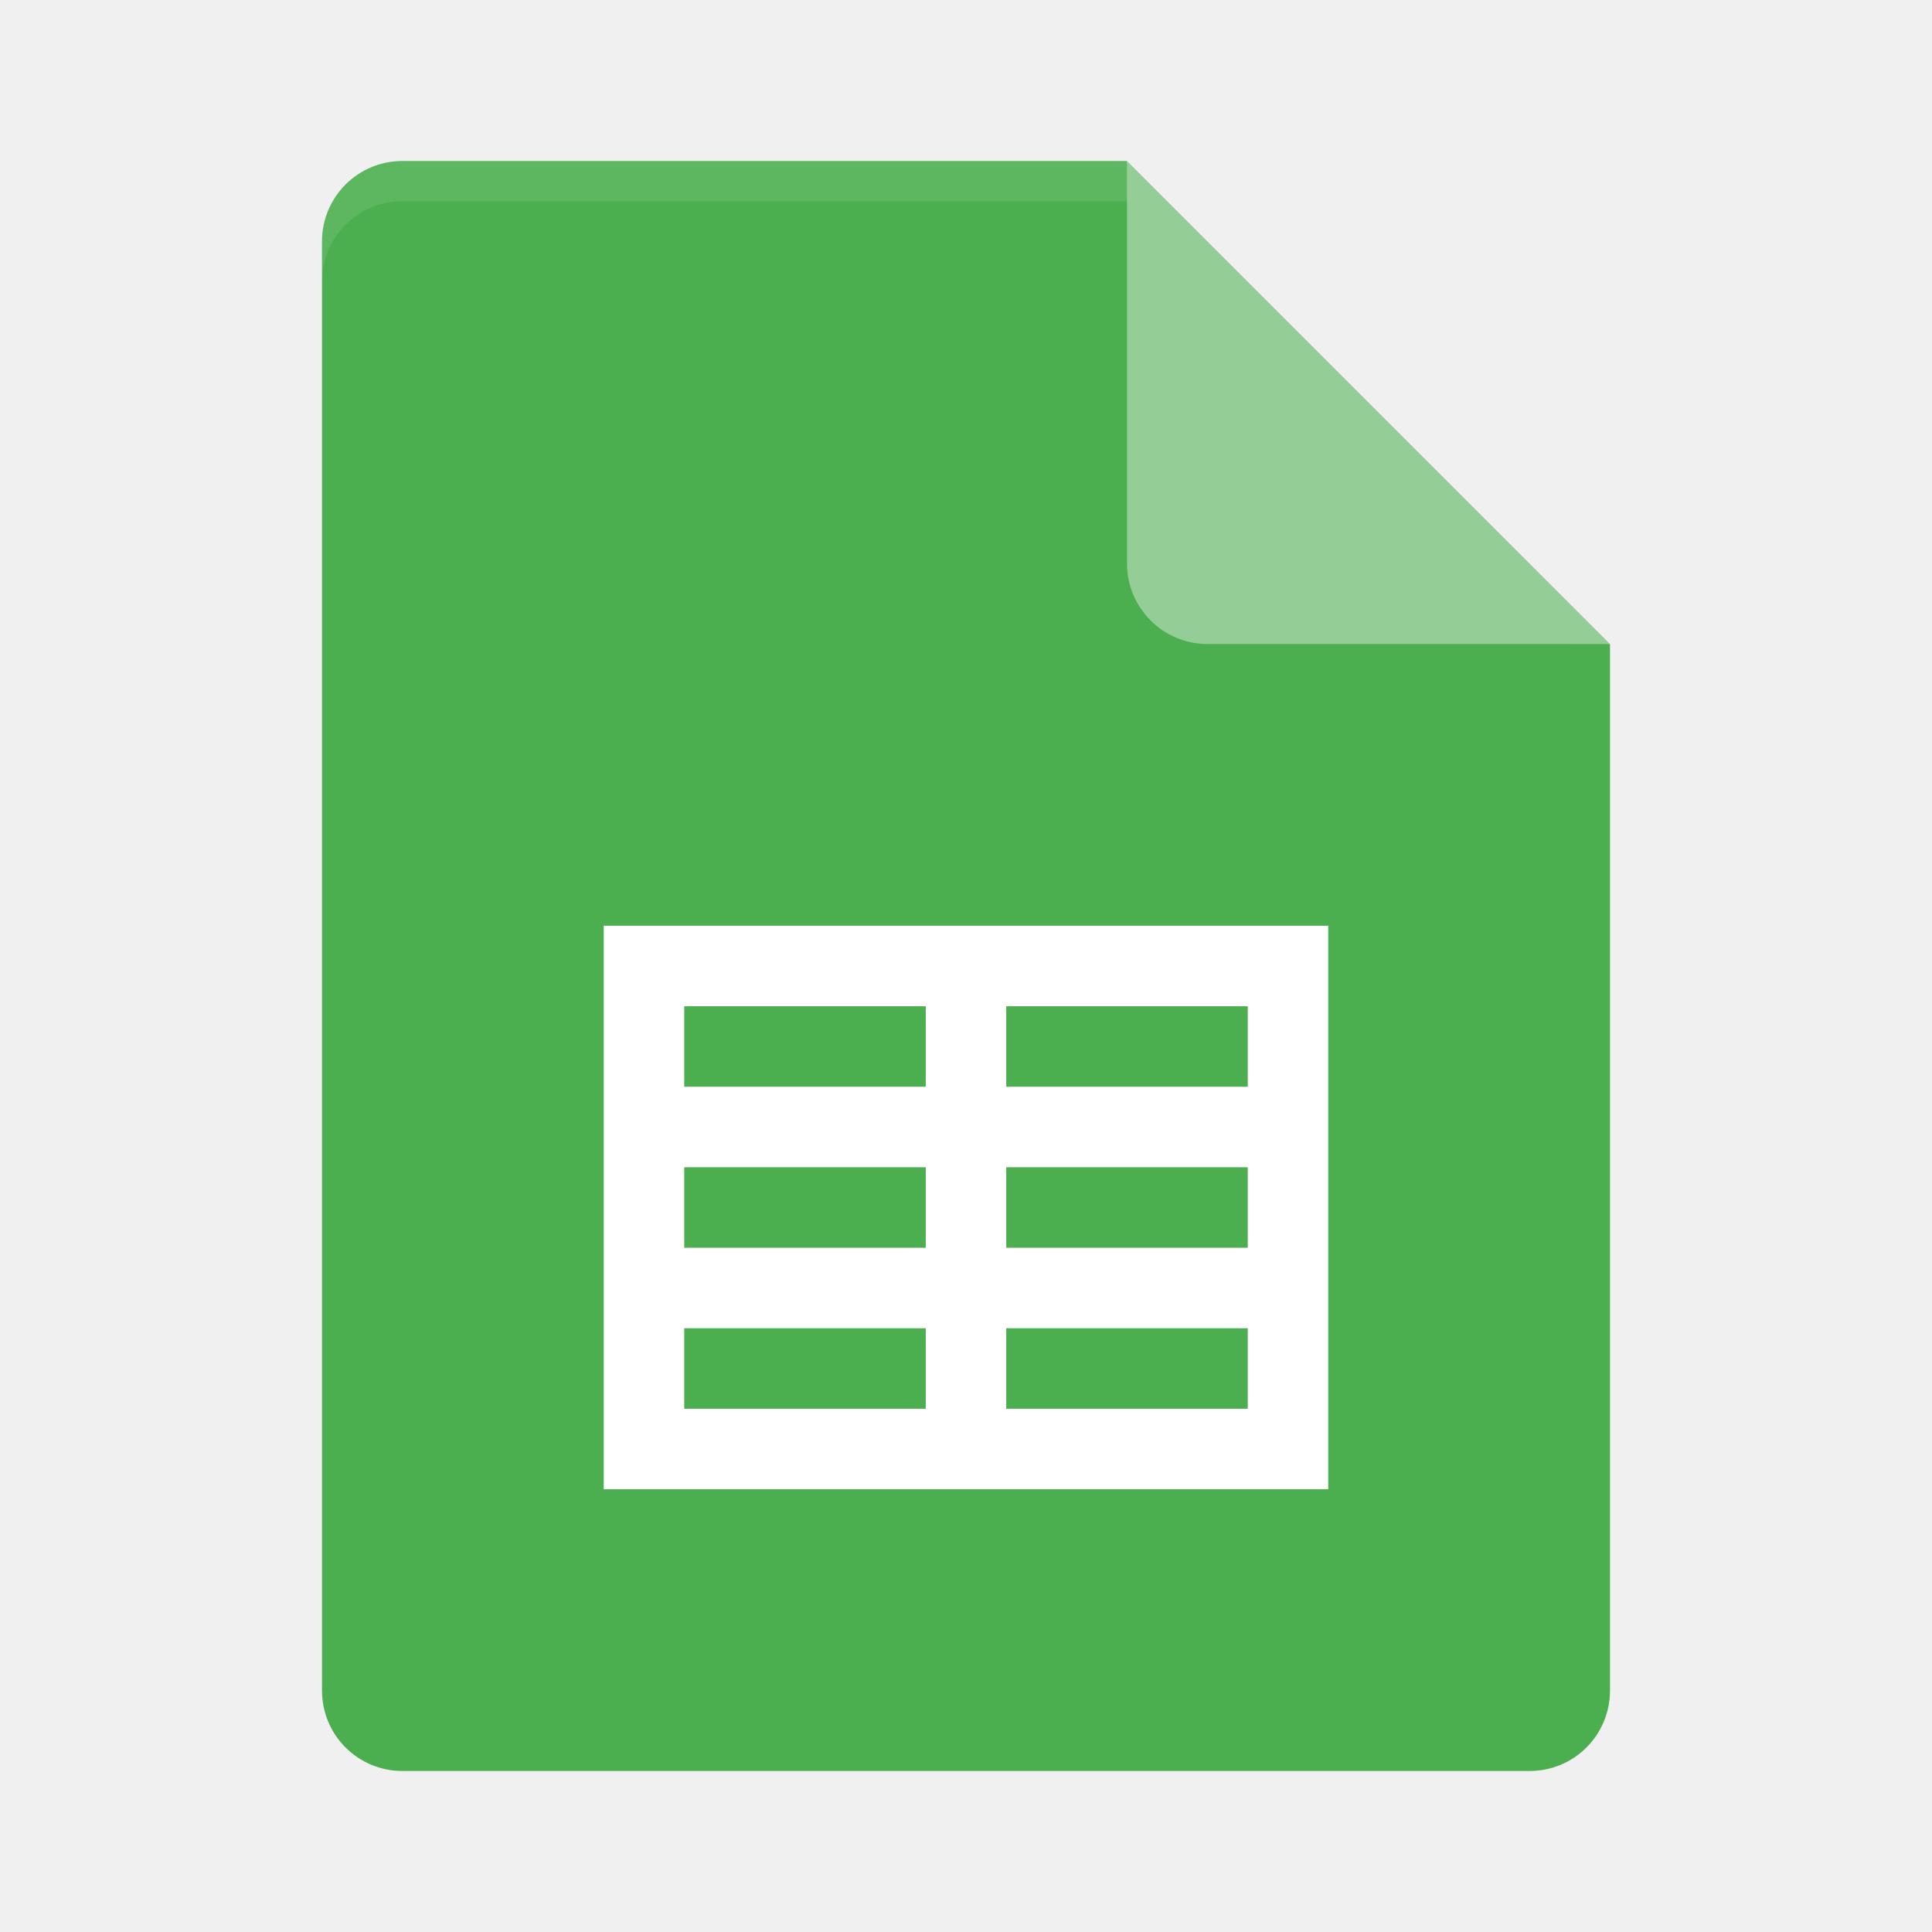
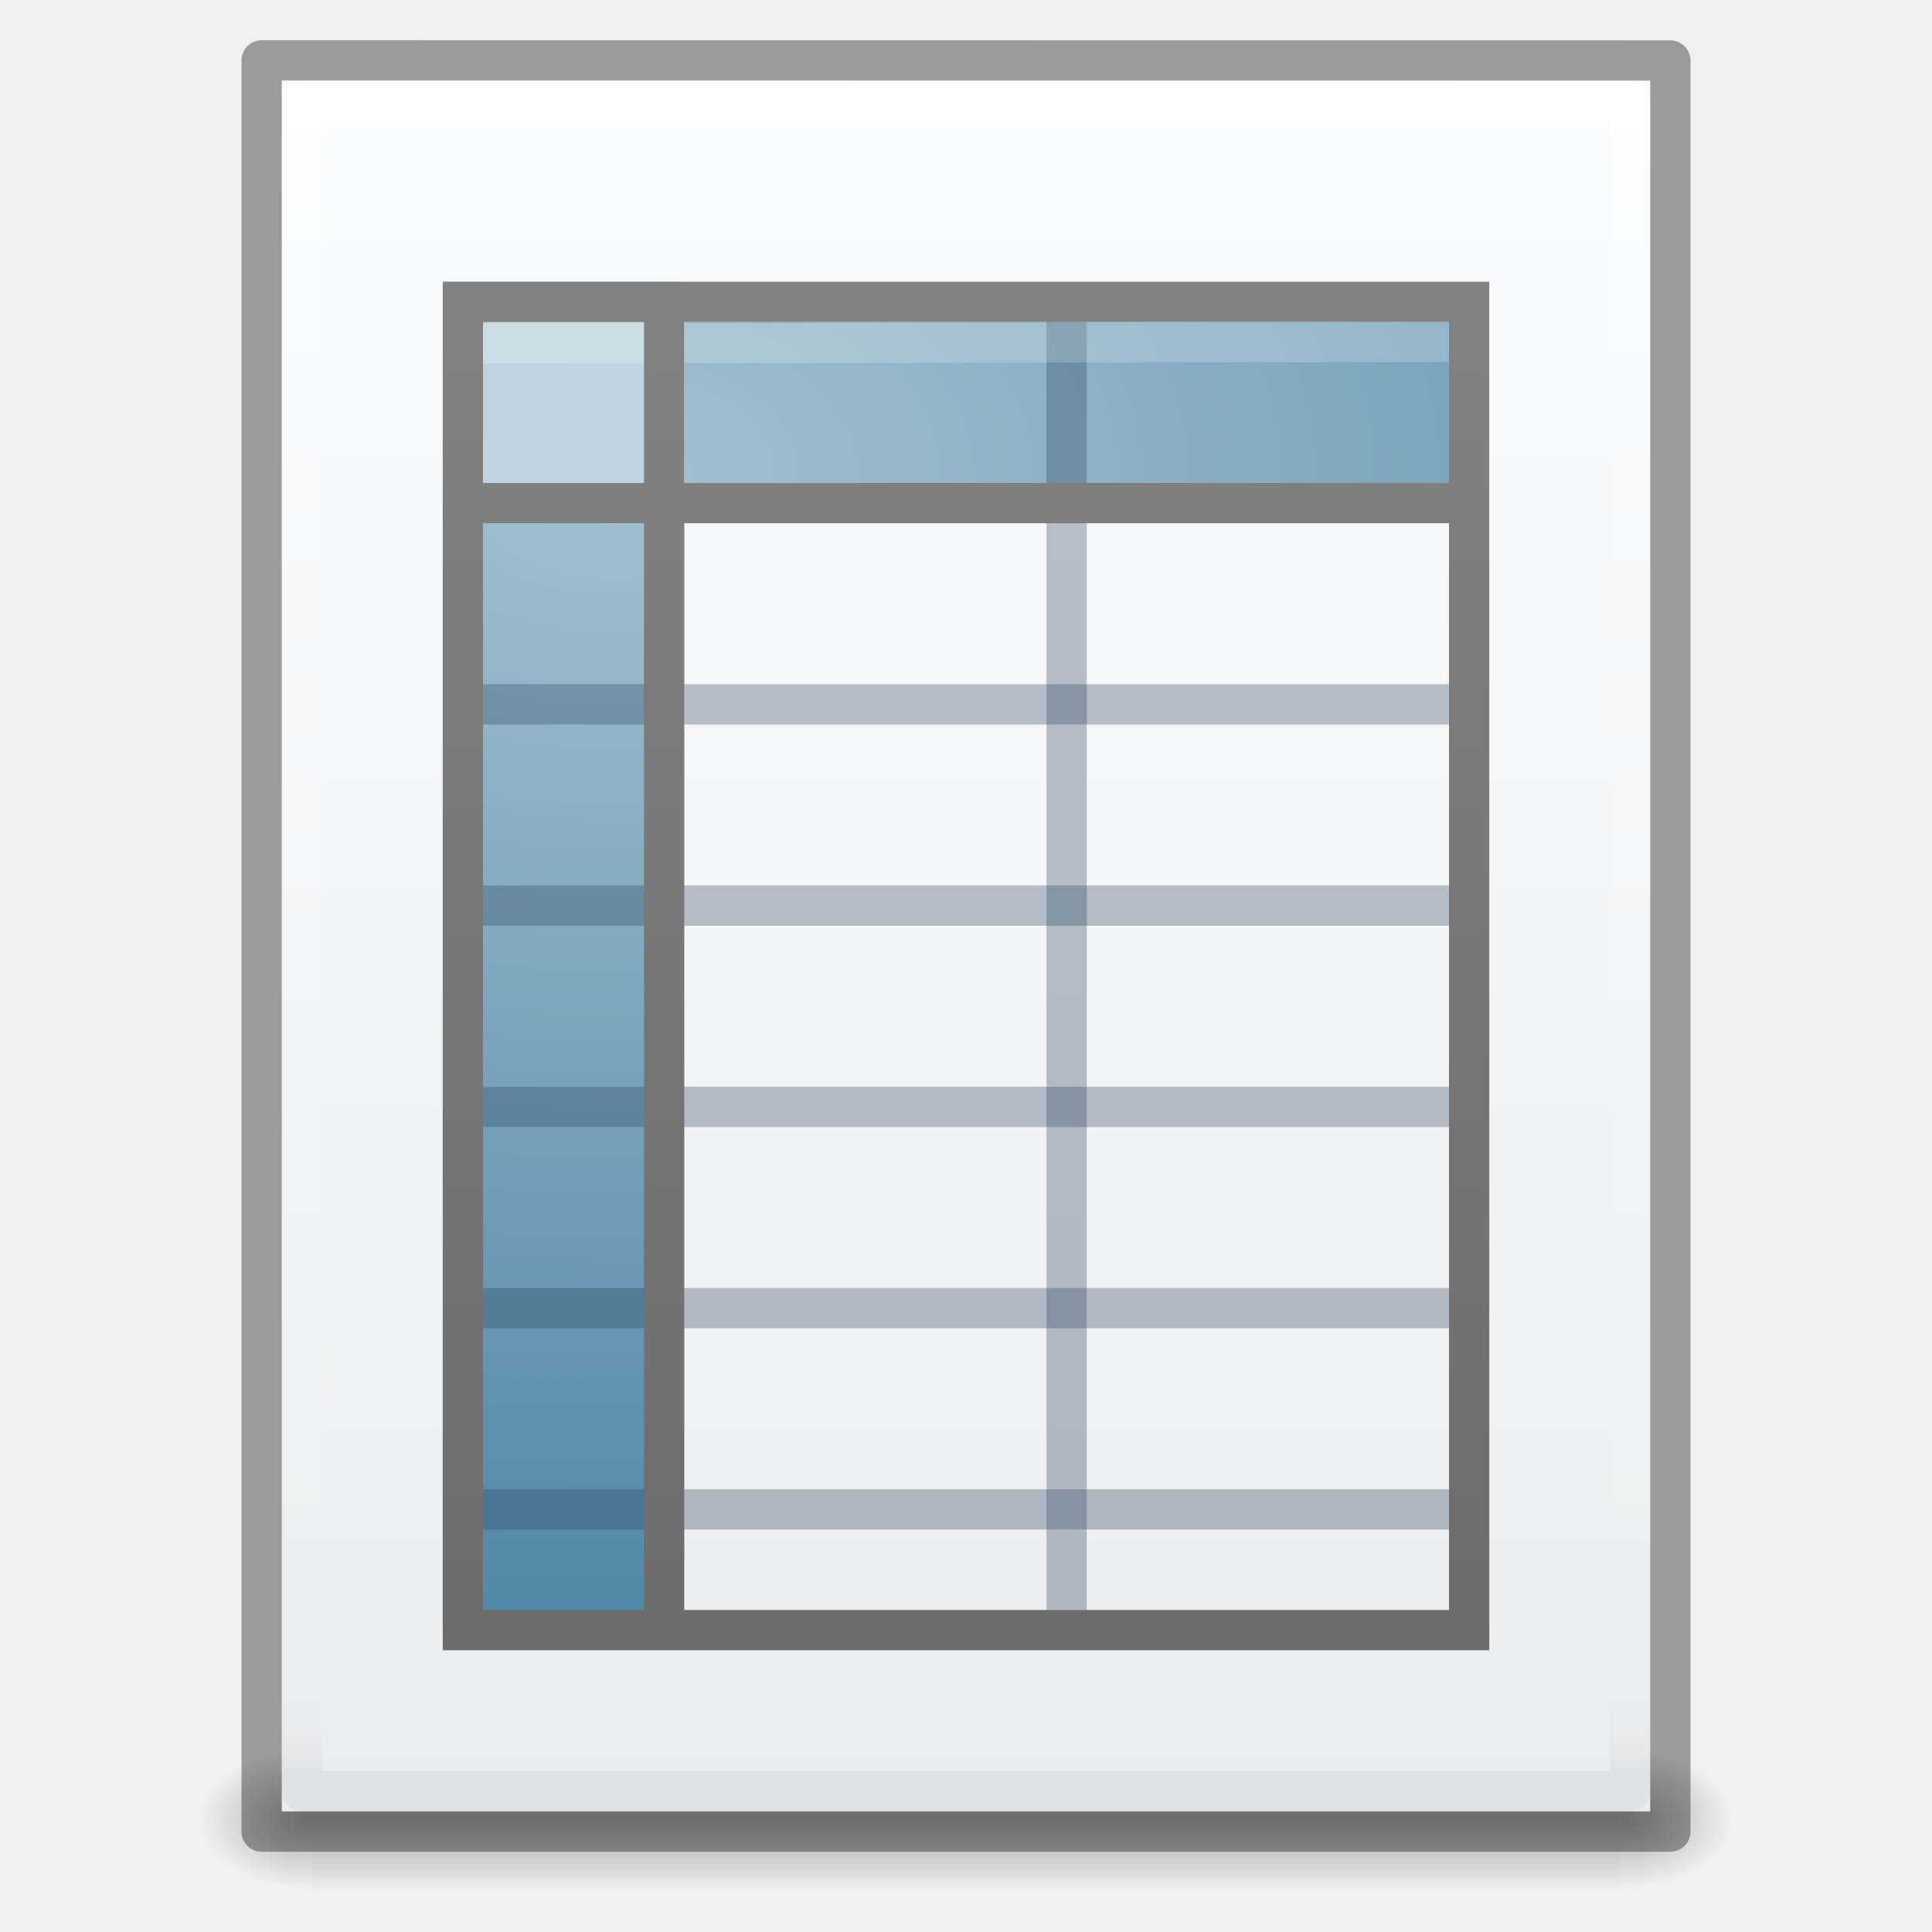
- <svg xmlns="http://www.w3.org/2000/svg" id="svg2817" height="48" width="48" version="1.0">
-   <text id="text4087-2-6-5" opacity=".8" font-size="12.666px" xml:space="preserve" y="10.813" x="877.226" font-family="'Bitstream Vera Sans'" fill="#000000">
-     <tspan id="tspan4089-7-2-9" y="10.813" x="877.226" />
-   </text>
-   <text id="text4087-2-6-5-5" opacity=".8" font-size="12.666px" xml:space="preserve" y="-29.929" x="901.187" font-family="'Bitstream Vera Sans'" fill="#000000">
-     <tspan id="tspan4089-7-2-9-6" y="-29.929" x="901.187" />
-   </text>
-   <text id="text4087-2-6-5-2" opacity=".8" font-size="12.666px" xml:space="preserve" y="-60.007" x="-569.371" font-family="'Bitstream Vera Sans'" fill="#000000">
-     <tspan id="tspan4089-7-2-9-2" y="-60.007" x="-569.371" />
-   </text>
-   <text id="text4087-2-6-5-59" opacity=".8" font-size="12.666px" xml:space="preserve" y="685.546" x="-2393.057" font-family="'Bitstream Vera Sans'" fill="#000000">
-     <tspan id="tspan4089-7-2-9-4" y="685.546" x="-2393.057" />
-   </text>
-   <text id="text4087-2-6-5-1" opacity=".8" font-size="12.666px" xml:space="preserve" y="-445.328" x="-454.88" font-family="'Bitstream Vera Sans'" fill="#000000">
-     <tspan id="tspan4089-7-2-9-7" y="-445.328" x="-454.88" />
-   </text>
-   <text id="text4087-2-6-5-7" opacity=".8" font-size="12.666px" xml:space="preserve" y="-858.798" x="352.722" font-family="'Bitstream Vera Sans'" fill="#000000">
-     <tspan id="tspan4089-7-2-9-1" y="-858.798" x="352.722" />
-   </text>
-   <text id="text4087-2-6-5-5-3" opacity=".8" font-size="12.666px" xml:space="preserve" y="-899.54" x="376.683" font-family="'Bitstream Vera Sans'" fill="#000000">
-     <tspan id="tspan4089-7-2-9-6-5" y="-899.54" x="376.683" />
-   </text>
-   <text id="text4087-2-6-5-3" opacity=".8" font-size="12.666px" xml:space="preserve" y="-906.75" x="-1114.78" font-family="'Bitstream Vera Sans'" fill="#000000">
-     <tspan id="tspan4089-7-2-9-18" y="-906.75" x="-1114.78" />
-   </text>
-   <text id="text4087-2-6-5-4" opacity=".8" font-size="12.666px" xml:space="preserve" y="-1179.984" x="345.763" font-family="'Bitstream Vera Sans'" fill="#000000">
-     <tspan id="tspan4089-7-2-9-9" y="-1179.984" x="345.763" />
-   </text>
-   <text id="text4087-2-6-5-7-1" opacity=".8" font-size="12.666px" xml:space="preserve" y="-553.293" x="1831.886" font-family="'Bitstream Vera Sans'" fill="#000000">
-     <tspan id="tspan4089-7-2-9-1-8" y="-553.293" x="1831.886" />
-   </text>
-   <text id="text4087-2-6-5-5-5" opacity=".8" font-size="12.666px" xml:space="preserve" y="-594.034" x="1855.847" font-family="'Bitstream Vera Sans'" fill="#000000">
-     <tspan id="tspan4089-7-2-9-6-9" y="-594.034" x="1855.847" />
-   </text>
-   <text id="text4087-2-6-5-75" opacity=".8" font-size="12.666px" xml:space="preserve" y="-601.244" x="364.384" font-family="'Bitstream Vera Sans'" fill="#000000">
-     <tspan id="tspan4089-7-2-9-3" y="-601.244" x="364.384" />
-   </text>
-   <text id="text4087-2-6-5-4-8" opacity=".8" font-size="12.666px" xml:space="preserve" y="-874.478" x="1824.927" font-family="'Bitstream Vera Sans'" fill="#000000">
-     <tspan id="tspan4089-7-2-9-9-8" y="-874.478" x="1824.927" />
-   </text>
-   <text id="text4087-2-6-5-45" opacity=".8" font-size="12.666px" xml:space="preserve" y="-649.336" x="-573.433" font-family="'Bitstream Vera Sans'" fill="#000000">
-     <tspan id="tspan4089-7-2-9-75" y="-649.336" x="-573.433" />
-   </text>
-   <text id="text4087-2-6-5-59-7" opacity=".8" font-size="12.666px" xml:space="preserve" y="96.218" x="-2397.118" font-family="'Bitstream Vera Sans'" fill="#000000">
-     <tspan id="tspan4089-7-2-9-4-0" y="96.218" x="-2397.118" />
-   </text>
-   <text id="text4087-2-6-5-8" opacity=".8" font-size="12.666px" xml:space="preserve" y="189.09" x="-682.363" font-family="'Bitstream Vera Sans'" fill="#000000">
-     <tspan id="tspan4089-7-2-9-19" y="189.09" x="-682.363" />
-   </text>
-   <text id="text4087-2-6-5-7-5" opacity=".8" font-size="12.666px" xml:space="preserve" y="9.908" x="426.662" font-family="'Bitstream Vera Sans'" fill="#000000">
-     <tspan id="tspan4089-7-2-9-1-2" y="9.908" x="426.662" />
-   </text>
-   <text id="text4087-2-6-5-5-0" opacity=".8" font-size="12.666px" xml:space="preserve" y="-30.834" x="450.622" font-family="'Bitstream Vera Sans'" fill="#000000">
-     <tspan id="tspan4089-7-2-9-6-2" y="-30.834" x="450.622" />
-   </text>
-   <text id="text4087-2-6-5-26" opacity=".8" font-size="12.666px" xml:space="preserve" y="-38.044" x="-1040.841" font-family="'Bitstream Vera Sans'" fill="#000000">
-     <tspan id="tspan4089-7-2-9-90" y="-38.044" x="-1040.841" />
-   </text>
-   <text id="text4087-2-6-5-4-3" opacity=".8" font-size="12.666px" xml:space="preserve" y="-311.278" x="419.702" font-family="'Bitstream Vera Sans'" fill="#000000">
-     <tspan id="tspan4089-7-2-9-9-5" y="-311.278" x="419.702" />
-   </text>
-   <text id="text4087-2-6-5-55" opacity=".8" font-size="12.666px" xml:space="preserve" y="-40.758" x="-608.033" font-family="'Bitstream Vera Sans'" fill="#000000">
-     <tspan id="tspan4089-7-2-9-32" y="-40.758" x="-608.033" />
-   </text>
-   <text id="text4087-2-6-5-59-9" opacity=".8" font-size="12.666px" xml:space="preserve" y="704.795" x="-2431.718" font-family="'Bitstream Vera Sans'" fill="#000000">
-     <tspan id="tspan4089-7-2-9-4-1" y="704.795" x="-2431.718" />
-   </text>
-   <text id="text4087-2-6-5-1-8" opacity=".8" font-size="12.666px" xml:space="preserve" y="-902.289" x="-456.939" font-family="'Bitstream Vera Sans'" fill="#000000">
-     <tspan id="tspan4089-7-2-9-7-8" y="-902.289" x="-456.939" />
-   </text>
-   <text id="text4087-2-6-5-7-8" opacity=".8" font-size="12.666px" xml:space="preserve" y="-1315.759" x="350.663" font-family="'Bitstream Vera Sans'" fill="#000000">
-     <tspan id="tspan4089-7-2-9-1-9" y="-1315.759" x="350.663" />
-   </text>
-   <text id="text4087-2-6-5-5-52" opacity=".8" font-size="12.666px" xml:space="preserve" y="-1356.501" x="374.624" font-family="'Bitstream Vera Sans'" fill="#000000">
-     <tspan id="tspan4089-7-2-9-6-4" y="-1356.501" x="374.624" />
-   </text>
-   <text id="text4087-2-6-5-3-4" opacity=".8" font-size="12.666px" xml:space="preserve" y="-1363.71" x="-1116.84" font-family="'Bitstream Vera Sans'" fill="#000000">
-     <tspan id="tspan4089-7-2-9-18-3" y="-1363.71" x="-1116.84" />
-   </text>
-   <text id="text4087-2-6-5-4-7" opacity=".8" font-size="12.666px" xml:space="preserve" y="-1636.945" x="343.703" font-family="'Bitstream Vera Sans'" fill="#000000">
-     <tspan id="tspan4089-7-2-9-9-54" y="-1636.945" x="343.703" />
-   </text>
-   <text id="text4087-2-6-5-7-1-2" opacity=".8" font-size="12.666px" xml:space="preserve" y="-1010.253" x="1829.826" font-family="'Bitstream Vera Sans'" fill="#000000">
-     <tspan id="tspan4089-7-2-9-1-8-0" y="-1010.253" x="1829.826" />
-   </text>
-   <text id="text4087-2-6-5-5-5-6" opacity=".8" font-size="12.666px" xml:space="preserve" y="-1050.995" x="1853.787" font-family="'Bitstream Vera Sans'" fill="#000000">
-     <tspan id="tspan4089-7-2-9-6-9-8" y="-1050.995" x="1853.787" />
-   </text>
-   <text id="text4087-2-6-5-75-4" opacity=".8" font-size="12.666px" xml:space="preserve" y="-1058.205" x="362.324" font-family="'Bitstream Vera Sans'" fill="#000000">
-     <tspan id="tspan4089-7-2-9-3-9" y="-1058.205" x="362.324" />
-   </text>
-   <text id="text4087-2-6-5-4-8-1" opacity=".8" font-size="12.666px" xml:space="preserve" y="-1331.439" x="1822.867" font-family="'Bitstream Vera Sans'" fill="#000000">
-     <tspan id="tspan4089-7-2-9-9-8-8" y="-1331.439" x="1822.867" />
-   </text>
-   <text id="text4087-2-6-5-45-0" opacity=".8" font-size="12.666px" xml:space="preserve" y="-1106.296" x="-575.492" font-family="'Bitstream Vera Sans'" fill="#000000">
-     <tspan id="tspan4089-7-2-9-75-2" y="-1106.296" x="-575.492" />
-   </text>
-   <text id="text4087-2-6-5-59-5" opacity=".8" font-size="12.666px" xml:space="preserve" y="-360.743" x="-2399.178" font-family="'Bitstream Vera Sans'" fill="#000000">
-     <tspan id="tspan4089-7-2-9-4-00" y="-360.743" x="-2399.178" />
-   </text>
-   <text id="text4087-2-6-5-264" opacity=".8" font-size="12.666px" xml:space="preserve" y="-267.87" x="-684.422" font-family="'Bitstream Vera Sans'" fill="#000000">
-     <tspan id="tspan4089-7-2-9-8" y="-267.87" x="-684.422" />
-   </text>
-   <text id="text4087-2-6-5-42" opacity=".8" font-size="12.666px" xml:space="preserve" y="-26.956" x="155.592" font-family="'Bitstream Vera Sans'" fill="#000000">
-     <tspan id="tspan4089-7-2-9-93" y="-26.956" x="155.592" />
-   </text>
-   <text id="text4087-2-6-5-5-05" opacity=".8" font-size="12.666px" xml:space="preserve" y="-67.698" x="179.553" font-family="'Bitstream Vera Sans'" fill="#000000">
-     <tspan id="tspan4089-7-2-9-6-49" y="-67.698" x="179.553" />
-   </text>
-   <text id="text4087-2-6-5-1-4" opacity=".8" font-size="12.666px" xml:space="preserve" y="-261.727" x="-1090.263" font-family="'Bitstream Vera Sans'" fill="#000000">
-     <tspan id="tspan4089-7-2-9-7-7" y="-261.727" x="-1090.263" />
-   </text>
-   <text id="text4087-2-6-5-7-56" opacity=".8" font-size="12.666px" xml:space="preserve" y="-675.197" x="-282.661" font-family="'Bitstream Vera Sans'" fill="#000000">
-     <tspan id="tspan4089-7-2-9-1-1" y="-675.197" x="-282.661" />
-   </text>
-   <text id="text4087-2-6-5-5-8" opacity=".8" font-size="12.666px" xml:space="preserve" y="-715.938" x="-258.7" font-family="'Bitstream Vera Sans'" fill="#000000">
-     <tspan id="tspan4089-7-2-9-6-7" y="-715.938" x="-258.7" />
-   </text>
-   <text id="text4087-2-6-5-3-42" opacity=".8" font-size="12.666px" xml:space="preserve" y="-723.148" x="-1750.164" font-family="'Bitstream Vera Sans'" fill="#000000">
-     <tspan id="tspan4089-7-2-9-18-39" y="-723.148" x="-1750.164" />
-   </text>
-   <text id="text4087-2-6-5-4-4" opacity=".8" font-size="12.666px" xml:space="preserve" y="-996.383" x="-289.621" font-family="'Bitstream Vera Sans'" fill="#000000">
-     <tspan id="tspan4089-7-2-9-9-3" y="-996.383" x="-289.621" />
-   </text>
-   <text id="text4087-2-6-5-7-1-0" opacity=".8" font-size="12.666px" xml:space="preserve" y="-369.691" x="1196.503" font-family="'Bitstream Vera Sans'" fill="#000000">
-     <tspan id="tspan4089-7-2-9-1-8-5" y="-369.691" x="1196.503" />
-   </text>
-   <text id="text4087-2-6-5-5-5-5" opacity=".8" font-size="12.666px" xml:space="preserve" y="-410.433" x="1220.463" font-family="'Bitstream Vera Sans'" fill="#000000">
-     <tspan id="tspan4089-7-2-9-6-9-2" y="-410.433" x="1220.463" />
-   </text>
-   <text id="text4087-2-6-5-75-9" opacity=".8" font-size="12.666px" xml:space="preserve" y="-417.643" x="-271" font-family="'Bitstream Vera Sans'" fill="#000000">
-     <tspan id="tspan4089-7-2-9-3-1" y="-417.643" x="-271" />
-   </text>
-   <text id="text4087-2-6-5-4-8-18" opacity=".8" font-size="12.666px" xml:space="preserve" y="-690.877" x="1189.543" font-family="'Bitstream Vera Sans'" fill="#000000">
-     <tspan id="tspan4089-7-2-9-9-8-4" y="-690.877" x="1189.543" />
-   </text>
-   <text id="text4087-2-6-5-45-3" opacity=".8" font-size="12.666px" xml:space="preserve" y="-465.734" x="-1208.816" font-family="'Bitstream Vera Sans'" fill="#000000">
-     <tspan id="tspan4089-7-2-9-75-7" y="-465.734" x="-1208.816" />
-   </text>
-   <text id="text4087-2-6-5-59-8" opacity=".8" font-size="12.666px" xml:space="preserve" y="279.819" x="-3032.502" font-family="'Bitstream Vera Sans'" fill="#000000">
-     <tspan id="tspan4089-7-2-9-4-2" y="279.819" x="-3032.502" />
-   </text>
-   <g id="layer4-0" transform="matrix(.90475 0 0 .90475 -716.75 -676.29)">
-     <text id="text4087-2-6-5-20" opacity=".8" font-size="14px" xml:space="preserve" y="1159.415" x="-664.274" font-family="'Bitstream Vera Sans'" fill="#000000">
-       <tspan id="tspan4089-7-2-9-82" y="1159.415" x="-664.274" />
-     </text>
-   </g>
-   <text id="text4087-2-6-5-9" opacity=".8" font-size="12.666px" xml:space="preserve" y="18.051" x="877.226" font-family="'Bitstream Vera Sans'" fill="#000000">
-     <tspan id="tspan4089-7-2-9-43" y="18.051" x="877.226" />
-   </text>
-   <text id="text4087-2-6-5-5-51" opacity=".8" font-size="12.666px" xml:space="preserve" y="-22.691" x="901.187" font-family="'Bitstream Vera Sans'" fill="#000000">
-     <tspan id="tspan4089-7-2-9-6-74" y="-22.691" x="901.187" />
-   </text>
-   <text id="text4087-2-6-5-2-3" opacity=".8" font-size="12.666px" xml:space="preserve" y="-52.769" x="-569.371" font-family="'Bitstream Vera Sans'" fill="#000000">
-     <tspan id="tspan4089-7-2-9-2-1" y="-52.769" x="-569.371" />
-   </text>
-   <text id="text4087-2-6-5-59-4" opacity=".8" font-size="12.666px" xml:space="preserve" y="692.784" x="-2393.057" font-family="'Bitstream Vera Sans'" fill="#000000">
-     <tspan id="tspan4089-7-2-9-4-6" y="692.784" x="-2393.057" />
-   </text>
-   <text id="text4087-2-6-5-1-9" opacity=".8" font-size="12.666px" xml:space="preserve" y="-438.09" x="-454.88" font-family="'Bitstream Vera Sans'" fill="#000000">
-     <tspan id="tspan4089-7-2-9-7-4" y="-438.09" x="-454.88" />
-   </text>
-   <text id="text4087-2-6-5-7-2" opacity=".8" font-size="12.666px" xml:space="preserve" y="-851.56" x="352.722" font-family="'Bitstream Vera Sans'" fill="#000000">
-     <tspan id="tspan4089-7-2-9-1-26" y="-851.56" x="352.722" />
-   </text>
-   <text id="text4087-2-6-5-5-3-4" opacity=".8" font-size="12.666px" xml:space="preserve" y="-892.302" x="376.683" font-family="'Bitstream Vera Sans'" fill="#000000">
-     <tspan id="tspan4089-7-2-9-6-5-1" y="-892.302" x="376.683" />
-   </text>
-   <text id="text4087-2-6-5-3-2" opacity=".8" font-size="12.666px" xml:space="preserve" y="-899.512" x="-1114.78" font-family="'Bitstream Vera Sans'" fill="#000000">
-     <tspan id="tspan4089-7-2-9-18-8" y="-899.512" x="-1114.78" />
-   </text>
-   <text id="text4087-2-6-5-4-89" opacity=".8" font-size="12.666px" xml:space="preserve" y="-1172.746" x="345.763" font-family="'Bitstream Vera Sans'" fill="#000000">
-     <tspan id="tspan4089-7-2-9-9-2" y="-1172.746" x="345.763" />
-   </text>
-   <text id="text4087-2-6-5-7-1-8" opacity=".8" font-size="12.666px" xml:space="preserve" y="-546.055" x="1831.886" font-family="'Bitstream Vera Sans'" fill="#000000">
-     <tspan id="tspan4089-7-2-9-1-8-8" y="-546.055" x="1831.886" />
-   </text>
-   <text id="text4087-2-6-5-5-5-8" opacity=".8" font-size="12.666px" xml:space="preserve" y="-586.797" x="1855.847" font-family="'Bitstream Vera Sans'" fill="#000000">
-     <tspan id="tspan4089-7-2-9-6-9-6" y="-586.797" x="1855.847" />
-   </text>
-   <text id="text4087-2-6-5-75-8" opacity=".8" font-size="12.666px" xml:space="preserve" y="-594.006" x="364.384" font-family="'Bitstream Vera Sans'" fill="#000000">
-     <tspan id="tspan4089-7-2-9-3-3" y="-594.006" x="364.384" />
-   </text>
-   <text id="text4087-2-6-5-4-8-8" opacity=".8" font-size="12.666px" xml:space="preserve" y="-867.24" x="1824.927" font-family="'Bitstream Vera Sans'" fill="#000000">
-     <tspan id="tspan4089-7-2-9-9-8-3" y="-867.24" x="1824.927" />
-   </text>
-   <text id="text4087-2-6-5-45-33" opacity=".8" font-size="12.666px" xml:space="preserve" y="-642.098" x="-573.433" font-family="'Bitstream Vera Sans'" fill="#000000">
-     <tspan id="tspan4089-7-2-9-75-8" y="-642.098" x="-573.433" />
-   </text>
-   <text id="text4087-2-6-5-59-7-0" opacity=".8" font-size="12.666px" xml:space="preserve" y="103.456" x="-2397.118" font-family="'Bitstream Vera Sans'" fill="#000000">
-     <tspan id="tspan4089-7-2-9-4-0-4" y="103.456" x="-2397.118" />
-   </text>
-   <text id="text4087-2-6-5-8-7" opacity=".8" font-size="12.666px" xml:space="preserve" y="196.328" x="-682.363" font-family="'Bitstream Vera Sans'" fill="#000000">
-     <tspan id="tspan4089-7-2-9-19-6" y="196.328" x="-682.363" />
-   </text>
-   <text id="text4087-2-6-5-7-5-8" opacity=".8" font-size="12.666px" xml:space="preserve" y="17.146" x="426.662" font-family="'Bitstream Vera Sans'" fill="#000000">
-     <tspan id="tspan4089-7-2-9-1-2-9" y="17.146" x="426.662" />
-   </text>
-   <text id="text4087-2-6-5-5-0-0" opacity=".8" font-size="12.666px" xml:space="preserve" y="-23.596" x="450.622" font-family="'Bitstream Vera Sans'" fill="#000000">
-     <tspan id="tspan4089-7-2-9-6-2-6" y="-23.596" x="450.622" />
-   </text>
-   <text id="text4087-2-6-5-26-8" opacity=".8" font-size="12.666px" xml:space="preserve" y="-30.806" x="-1040.841" font-family="'Bitstream Vera Sans'" fill="#000000">
-     <tspan id="tspan4089-7-2-9-90-7" y="-30.806" x="-1040.841" />
-   </text>
-   <text id="text4087-2-6-5-4-3-9" opacity=".8" font-size="12.666px" xml:space="preserve" y="-304.04" x="419.702" font-family="'Bitstream Vera Sans'" fill="#000000">
-     <tspan id="tspan4089-7-2-9-9-5-0" y="-304.04" x="419.702" />
-   </text>
-   <text id="text4087-2-6-5-55-3" opacity=".8" font-size="12.666px" xml:space="preserve" y="-33.52" x="-608.033" font-family="'Bitstream Vera Sans'" fill="#000000">
-     <tspan id="tspan4089-7-2-9-32-3" y="-33.52" x="-608.033" />
-   </text>
-   <text id="text4087-2-6-5-59-9-3" opacity=".8" font-size="12.666px" xml:space="preserve" y="712.033" x="-2431.718" font-family="'Bitstream Vera Sans'" fill="#000000">
-     <tspan id="tspan4089-7-2-9-4-1-7" y="712.033" x="-2431.718" />
-   </text>
-   <text id="text4087-2-6-5-1-8-3" opacity=".8" font-size="12.666px" xml:space="preserve" y="-895.051" x="-456.939" font-family="'Bitstream Vera Sans'" fill="#000000">
-     <tspan id="tspan4089-7-2-9-7-8-2" y="-895.051" x="-456.939" />
-   </text>
-   <text id="text4087-2-6-5-7-8-6" opacity=".8" font-size="12.666px" xml:space="preserve" y="-1308.521" x="350.663" font-family="'Bitstream Vera Sans'" fill="#000000">
-     <tspan id="tspan4089-7-2-9-1-9-5" y="-1308.521" x="350.663" />
-   </text>
-   <text id="text4087-2-6-5-5-52-2" opacity=".8" font-size="12.666px" xml:space="preserve" y="-1349.263" x="374.624" font-family="'Bitstream Vera Sans'" fill="#000000">
-     <tspan id="tspan4089-7-2-9-6-4-6" y="-1349.263" x="374.624" />
-   </text>
-   <text id="text4087-2-6-5-3-4-5" opacity=".8" font-size="12.666px" xml:space="preserve" y="-1356.472" x="-1116.84" font-family="'Bitstream Vera Sans'" fill="#000000">
-     <tspan id="tspan4089-7-2-9-18-3-8" y="-1356.472" x="-1116.84" />
-   </text>
-   <text id="text4087-2-6-5-4-7-7" opacity=".8" font-size="12.666px" xml:space="preserve" y="-1629.707" x="343.703" font-family="'Bitstream Vera Sans'" fill="#000000">
-     <tspan id="tspan4089-7-2-9-9-54-9" y="-1629.707" x="343.703" />
-   </text>
-   <text id="text4087-2-6-5-7-1-2-6" opacity=".8" font-size="12.666px" xml:space="preserve" y="-1003.015" x="1829.826" font-family="'Bitstream Vera Sans'" fill="#000000">
-     <tspan id="tspan4089-7-2-9-1-8-0-0" y="-1003.015" x="1829.826" />
-   </text>
-   <text id="text4087-2-6-5-5-5-6-4" opacity=".8" font-size="12.666px" xml:space="preserve" y="-1043.757" x="1853.787" font-family="'Bitstream Vera Sans'" fill="#000000">
-     <tspan id="tspan4089-7-2-9-6-9-8-1" y="-1043.757" x="1853.787" />
-   </text>
-   <text id="text4087-2-6-5-75-4-0" opacity=".8" font-size="12.666px" xml:space="preserve" y="-1050.967" x="362.324" font-family="'Bitstream Vera Sans'" fill="#000000">
-     <tspan id="tspan4089-7-2-9-3-9-4" y="-1050.967" x="362.324" />
-   </text>
-   <text id="text4087-2-6-5-4-8-1-8" opacity=".8" font-size="12.666px" xml:space="preserve" y="-1324.201" x="1822.867" font-family="'Bitstream Vera Sans'" fill="#000000">
-     <tspan id="tspan4089-7-2-9-9-8-8-7" y="-1324.201" x="1822.867" />
-   </text>
-   <text id="text4087-2-6-5-45-0-0" opacity=".8" font-size="12.666px" xml:space="preserve" y="-1099.058" x="-575.492" font-family="'Bitstream Vera Sans'" fill="#000000">
-     <tspan id="tspan4089-7-2-9-75-2-8" y="-1099.058" x="-575.492" />
-   </text>
-   <text id="text4087-2-6-5-59-5-6" opacity=".8" font-size="12.666px" xml:space="preserve" y="-353.505" x="-2399.178" font-family="'Bitstream Vera Sans'" fill="#000000">
-     <tspan id="tspan4089-7-2-9-4-00-2" y="-353.505" x="-2399.178" />
-   </text>
-   <text id="text4087-2-6-5-264-4" opacity=".8" font-size="12.666px" xml:space="preserve" y="-260.632" x="-684.422" font-family="'Bitstream Vera Sans'" fill="#000000">
-     <tspan id="tspan4089-7-2-9-8-7" y="-260.632" x="-684.422" />
-   </text>
-   <text id="text4087-2-6-5-42-9" opacity=".8" font-size="12.666px" xml:space="preserve" y="-19.718" x="155.592" font-family="'Bitstream Vera Sans'" fill="#000000">
-     <tspan id="tspan4089-7-2-9-93-3" y="-19.718" x="155.592" />
-   </text>
-   <text id="text4087-2-6-5-5-05-9" opacity=".8" font-size="12.666px" xml:space="preserve" y="-60.46" x="179.553" font-family="'Bitstream Vera Sans'" fill="#000000">
-     <tspan id="tspan4089-7-2-9-6-49-2" y="-60.46" x="179.553" />
-   </text>
-   <text id="text4087-2-6-5-1-4-8" opacity=".8" font-size="12.666px" xml:space="preserve" y="-254.489" x="-1090.263" font-family="'Bitstream Vera Sans'" fill="#000000">
-     <tspan id="tspan4089-7-2-9-7-7-3" y="-254.489" x="-1090.263" />
-   </text>
-   <text id="text4087-2-6-5-7-56-0" opacity=".8" font-size="12.666px" xml:space="preserve" y="-667.959" x="-282.661" font-family="'Bitstream Vera Sans'" fill="#000000">
-     <tspan id="tspan4089-7-2-9-1-1-1" y="-667.959" x="-282.661" />
-   </text>
-   <text id="text4087-2-6-5-5-8-7" opacity=".8" font-size="12.666px" xml:space="preserve" y="-708.701" x="-258.7" font-family="'Bitstream Vera Sans'" fill="#000000">
-     <tspan id="tspan4089-7-2-9-6-7-8" y="-708.701" x="-258.7" />
-   </text>
-   <text id="text4087-2-6-5-3-42-9" opacity=".8" font-size="12.666px" xml:space="preserve" y="-715.91" x="-1750.164" font-family="'Bitstream Vera Sans'" fill="#000000">
-     <tspan id="tspan4089-7-2-9-18-39-1" y="-715.91" x="-1750.164" />
-   </text>
-   <text id="text4087-2-6-5-4-4-5" opacity=".8" font-size="12.666px" xml:space="preserve" y="-989.144" x="-289.621" font-family="'Bitstream Vera Sans'" fill="#000000">
-     <tspan id="tspan4089-7-2-9-9-3-4" y="-989.144" x="-289.621" />
-   </text>
-   <text id="text4087-2-6-5-7-1-0-9" opacity=".8" font-size="12.666px" xml:space="preserve" y="-362.453" x="1196.503" font-family="'Bitstream Vera Sans'" fill="#000000">
-     <tspan id="tspan4089-7-2-9-1-8-5-2" y="-362.453" x="1196.503" />
-   </text>
-   <text id="text4087-2-6-5-5-5-5-5" opacity=".8" font-size="12.666px" xml:space="preserve" y="-403.195" x="1220.463" font-family="'Bitstream Vera Sans'" fill="#000000">
-     <tspan id="tspan4089-7-2-9-6-9-2-7" y="-403.195" x="1220.463" />
-   </text>
-   <text id="text4087-2-6-5-75-9-4" opacity=".8" font-size="12.666px" xml:space="preserve" y="-410.405" x="-271" font-family="'Bitstream Vera Sans'" fill="#000000">
-     <tspan id="tspan4089-7-2-9-3-1-9" y="-410.405" x="-271" />
-   </text>
-   <text id="text4087-2-6-5-4-8-18-9" opacity=".8" font-size="12.666px" xml:space="preserve" y="-683.639" x="1189.543" font-family="'Bitstream Vera Sans'" fill="#000000">
-     <tspan id="tspan4089-7-2-9-9-8-4-4" y="-683.639" x="1189.543" />
-   </text>
-   <text id="text4087-2-6-5-45-3-5" opacity=".8" font-size="12.666px" xml:space="preserve" y="-458.496" x="-1208.816" font-family="'Bitstream Vera Sans'" fill="#000000">
-     <tspan id="tspan4089-7-2-9-75-7-9" y="-458.496" x="-1208.816" />
-   </text>
-   <text id="text4087-2-6-5-59-8-3" opacity=".8" font-size="12.666px" xml:space="preserve" y="287.057" x="-3032.502" font-family="'Bitstream Vera Sans'" fill="#000000">
-     <tspan id="tspan4089-7-2-9-4-2-5" y="287.057" x="-3032.502" />
-   </text>
-   <g id="layer4-0-7" transform="matrix(.90475 0 0 .90475 -716.75 -669.05)">
-     <text id="text4087-2-6-5-20-0" opacity=".8" font-size="14px" xml:space="preserve" y="1159.415" x="-664.274" font-family="'Bitstream Vera Sans'" fill="#000000">
-       <tspan id="tspan4089-7-2-9-82-8" y="1159.415" x="-664.274" />
-     </text>
-   </g>
-   <text id="text7276" font-size="12.666px" xml:space="preserve" y="-361.225" x="435.904" font-family="'Droid Sans'" fill="#000000">
-     <tspan id="tspan7278" y="-361.225" x="435.904" />
-     <tspan id="tspan7280" y="-345.392" x="435.904" />
-   </text>
-   <text id="text4087-2-6-5-51" opacity=".8" font-size="12.666px" xml:space="preserve" y="-843.27" x="901.088" font-family="'Bitstream Vera Sans'" fill="#000000">
-     <tspan id="tspan4089-7-2-9-97" y="-843.27" x="901.088" />
-   </text>
-   <text id="text4087-2-6-5-59-2" opacity=".8" font-size="12.666px" xml:space="preserve" y="-97.717" x="-922.598" font-family="'Bitstream Vera Sans'" fill="#000000">
-     <tspan id="tspan4089-7-2-9-4-4" y="-97.717" x="-922.598" />
-   </text>
-   <text id="text4087-2-6-5-7-7" opacity=".8" font-size="12.666px" xml:space="preserve" y="-1128.266" x="1628.168" font-family="'Bitstream Vera Sans'" fill="#000000">
-     <tspan id="tspan4089-7-2-9-1-6" y="-1128.266" x="1628.168" />
-   </text>
-   <text id="text4087-2-6-5-5-6" opacity=".8" font-size="12.666px" xml:space="preserve" y="-1169.008" x="1652.129" font-family="'Bitstream Vera Sans'" fill="#000000">
-     <tspan id="tspan4089-7-2-9-6-53" y="-1169.008" x="1652.129" />
-   </text>
-   <text id="text4087-2-6-5-54" opacity=".8" font-size="12.666px" xml:space="preserve" y="-1176.217" x="160.665" font-family="'Bitstream Vera Sans'" fill="#000000">
-     <tspan id="tspan4089-7-2-9-0" y="-1176.217" x="160.665" />
-   </text>
-   <text id="text4087-2-6-5-4-1" opacity=".8" font-size="12.666px" xml:space="preserve" y="-1449.452" x="1621.208" font-family="'Bitstream Vera Sans'" fill="#000000">
-     <tspan id="tspan4089-7-2-9-9-28" y="-1449.452" x="1621.208" />
-   </text>
-   <g id="g4952" filter="url(#filter14069)" style="enable-background:new" transform="translate(-736,324)">
-     <path id="path13881" fill="#4bae4f" d="m746-320c-1.108 0-2 0.892-2 2v36c0 1.108 0.892 2 2 2h28c1.108 0 2-0.892 2-2v-26l-11-1-1-11z" />
-     <path id="path13883" opacity=".1" fill="#fff" d="m746-320c-1.108 0-2 0.892-2 2v1c0-1.108 0.892-2 2-2h18l11 11h1l-12-12z" />
-     <path id="path13887" fill="#95cd97" d="m764-320v10c0 1.105 0.895 2 2 2h10l-12-12z" />
-     <path id="rect11845-1" style="enable-background:new" transform="translate(0,76)" fill="#fff" d="m751-363h18v-14h-18zm2-12h6v2h-6zm8 0h6v2h-6zm-8 4h6v2h-6zm8 0h6v2h-6zm-8 4h6v2h-6zm8 0h6v2h-6z" />
+ <svg xmlns="http://www.w3.org/2000/svg" xmlns:xlink="http://www.w3.org/1999/xlink" width="48px" height="48px" id="svg4112" version="1.1">
+   <defs id="defs4114">
+     <radialGradient xlink:href="#linearGradient5060" id="radialGradient3327" gradientUnits="userSpaceOnUse" gradientTransform="matrix(0.02303995,0,0,0.01470022,26.36088,38.04018)" cx="605.714" cy="486.648" fx="605.714" fy="486.648" r="117.143" />
+     <linearGradient id="linearGradient5060">
+       <stop id="stop5062" style="stop-color:#000000;stop-opacity:1" offset="0" />
+       <stop id="stop5064" style="stop-color:#000000;stop-opacity:0" offset="1" />
+     </linearGradient>
+     <radialGradient xlink:href="#linearGradient5060" id="radialGradient3330" gradientUnits="userSpaceOnUse" gradientTransform="matrix(-0.02303994,0,0,0.01470022,21.62311,38.04018)" cx="605.714" cy="486.648" fx="605.714" fy="486.648" r="117.143" />
+     <linearGradient id="linearGradient5048">
+       <stop id="stop5050" style="stop-color:#000000;stop-opacity:0" offset="0" />
+       <stop id="stop5056" style="stop-color:#000000;stop-opacity:1" offset="0.5" />
+       <stop id="stop5052" style="stop-color:#000000;stop-opacity:0" offset="1" />
+     </linearGradient>
+     <linearGradient y2="609.505" x2="302.857" y1="366.648" x1="302.857" gradientTransform="matrix(0.06732488,0,0,0.01470022,-0.3411391,38.04015)" gradientUnits="userSpaceOnUse" id="linearGradient4110" xlink:href="#linearGradient5048" />
+     <linearGradient xlink:href="#linearGradient3251" id="linearGradient3054" gradientUnits="userSpaceOnUse" x1="22.084" y1="6" x2="22.084" y2="40" gradientTransform="translate(0,0.9999991)" />
+     <linearGradient id="linearGradient3251">
+       <stop id="stop3253" style="stop-color:#828282;stop-opacity:1" offset="0" />
+       <stop id="stop3255" style="stop-color:#6c6c6c;stop-opacity:1" offset="1" />
+     </linearGradient>
+     <linearGradient xlink:href="#linearGradient3251" id="linearGradient3057" gradientUnits="userSpaceOnUse" x1="17.072" y1="6.002" x2="17.072" y2="40.011" gradientTransform="translate(0,0.9999991)" />
+     <linearGradient id="linearGradient3993">
+       <stop id="stop3995" style="stop-color:#a3c0d0;stop-opacity:1" offset="0" />
+       <stop id="stop4001" style="stop-color:#427da1;stop-opacity:1" offset="1" />
+     </linearGradient>
+     <radialGradient r="12.5" fy="13.643" fx="15.321" cy="13.643" cx="15.321" gradientTransform="matrix(0,2.701301,-4.127067,0,71.62685,-29.57305)" gradientUnits="userSpaceOnUse" id="radialGradient3126" xlink:href="#linearGradient3993" />
+     <linearGradient y2="42.06" x2="24" y1="5.94" x1="24" gradientTransform="matrix(0.8918919,0,0,1.135135,2.5946,-4.743232)" gradientUnits="userSpaceOnUse" id="linearGradient3988-7" xlink:href="#linearGradient3977-9" />
+     <linearGradient id="linearGradient3977-9">
+       <stop id="stop3979-5" style="stop-color:#ffffff;stop-opacity:1;" offset="0" />
+       <stop offset="0.049" style="stop-color:#ffffff;stop-opacity:0.235;" id="stop3981-4" />
+       <stop id="stop3983-2" style="stop-color:#ffffff;stop-opacity:0" offset="0.951" />
+       <stop id="stop3985-3" style="stop-color:#000000;stop-opacity:0.043" offset="1" />
+     </linearGradient>
+     <linearGradient y2="48.545" x2="25.029" y1="2.523" x1="25.029" gradientTransform="matrix(0.9714263,0,0,0.9343193,0.6857668,-1.356999)" gradientUnits="userSpaceOnUse" id="linearGradient3322-0" xlink:href="#linearGradient3927" />
+     <linearGradient id="linearGradient3927">
+       <stop style="stop-color:#fbfcfd;stop-opacity:1" offset="0" id="stop3929" />
+       <stop style="stop-color:#ebeced;stop-opacity:1" offset="1" id="stop3931" />
+     </linearGradient>
+   </defs>
+   <g id="layer1">
+     <rect style="display:inline;overflow:visible;visibility:visible;opacity:0.3;fill:url(#linearGradient4110);fill-opacity:1;fill-rule:nonzero;stroke:none;stroke-width:1;marker:none" id="rect2879" y="43.43" x="7.738" height="3.57" width="32.508" />
+     <path style="display:inline;overflow:visible;visibility:visible;opacity:0.3;fill:url(#radialGradient3330);fill-opacity:1;fill-rule:nonzero;stroke:none;stroke-width:1;marker:none" id="path2881" d="m 7.738,43.43 c 0,0 0,3.57 0,3.57 -1.187,0.007 -2.868,-0.8 -2.868,-1.785 0,-0.985 1.324,-1.785 2.868,-1.785 z" />
+     <path style="display:inline;overflow:visible;visibility:visible;opacity:0.3;fill:url(#radialGradient3327);fill-opacity:1;fill-rule:nonzero;stroke:none;stroke-width:1;marker:none" id="path2883" d="m 40.246,43.43 c 0,0 0,3.57 0,3.57 1.187,0.007 2.868,-0.8 2.868,-1.785 0,-0.985 -1.324,-1.785 -2.868,-1.785 z" />
+     <g id="layer1-5" transform="translate(0,0.9999991)">
+       <path d="m 7,1 c 7.791,0 34,0.003 34,0.003 L 41,44 C 41,44 18.333,44 7,44 7,29.667 7,15.333 7,1 Z" id="path4160-5" style="display:inline;fill:url(#linearGradient3322-0);fill-opacity:1;stroke:none;stroke-width:1;stroke-linecap:butt;stroke-linejoin:round;stroke-miterlimit:4;stroke-dasharray:none;stroke-dashoffset:0;stroke-opacity:0.425" />
+       <path id="rect6741-1-2" d="m 40.5,43.5 -33,0 0,-42 33,0 z" style="fill:none;stroke:url(#linearGradient3988-7);stroke-width:1;stroke-linecap:round;stroke-linejoin:round;stroke-miterlimit:4;stroke-dasharray:none;stroke-dashoffset:0;stroke-opacity:1" />
+       <path d="m 6.5,0.5 c 8.02,0 35,0.003 35,0.003 l 4.2e-5,44.003 c 0,0 -23.333,0 -35,0 0,-14.669 0,-29.337 0,-44.006 z" id="path4160-3" style="display:inline;fill:none;fill-opacity:1;stroke:#000000;stroke-width:1;stroke-linecap:butt;stroke-linejoin:round;stroke-miterlimit:4;stroke-dasharray:none;stroke-dashoffset:0;stroke-opacity:0.353" />
+     </g>
+     <path style="display:inline;fill:url(#radialGradient3126);fill-opacity:1;stroke:none" id="path3897" d="m 11,12.111 5.928,0 0,28.288 -5.928,0 0,-28.288 z m 6,-4.111 19,0 L 36,12 17,12 17,8 Z" />
+     <rect style="display:inline;fill:#c0d4df;fill-opacity:1;stroke:none" id="rect3775" y="7" x="11" height="6" width="6" />
+     <path style="display:inline;fill:none;stroke:#2c465d;stroke-width:1;stroke-linecap:butt;stroke-linejoin:miter;stroke-miterlimit:4;stroke-dasharray:none;stroke-opacity:0.324" id="path3595" d="M 26.5,7.54 26.5,40.397" />
+     <path style="display:inline;fill:none;stroke:#2c465d;stroke-width:1;stroke-linecap:butt;stroke-linejoin:miter;stroke-miterlimit:4;stroke-dasharray:none;stroke-opacity:0.324" id="path3607" d="M 36.5,17.5 11.5,17.5" />
+     <path style="display:inline;fill:none;stroke:#2c465d;stroke-width:1;stroke-linecap:butt;stroke-linejoin:miter;stroke-miterlimit:4;stroke-dasharray:none;stroke-opacity:0.324" id="path3597" d="M 36.5,22.5 11.5,22.5" />
+     <path style="display:inline;fill:none;stroke:#2c465d;stroke-width:1;stroke-linecap:butt;stroke-linejoin:miter;stroke-miterlimit:4;stroke-dasharray:none;stroke-opacity:0.324" id="path3609" d="m 36.5,27.5 -25,0" />
+     <path style="display:inline;fill:none;stroke:#2c465d;stroke-width:1;stroke-linecap:butt;stroke-linejoin:miter;stroke-miterlimit:4;stroke-dasharray:none;stroke-opacity:0.324" id="path3603" d="M 36.5,32.5 11.5,32.5" />
+     <path style="display:inline;fill:none;stroke:#2c465d;stroke-width:1;stroke-linecap:butt;stroke-linejoin:miter;stroke-miterlimit:4;stroke-dasharray:none;stroke-opacity:0.324" id="path3611" d="M 36.5,37.5 11.5,37.5" />
+     <path style="display:inline;opacity:0.2;fill:#ffffff;fill-rule:evenodd;stroke:#ffffff;stroke-width:1;stroke-linecap:square;stroke-linejoin:round;stroke-miterlimit:4;stroke-dasharray:none;stroke-opacity:1" id="path4743" d="M 12.5,8.531 35.5,8.495" />
+     <path style="display:inline;fill:none;stroke:url(#linearGradient3057);stroke-width:1;stroke-linecap:butt;stroke-linejoin:miter;stroke-miterlimit:4;stroke-dasharray:none;stroke-opacity:1" id="path3605" d="m 36.5,12.5 -25,0 M 16.5,7.502 l 0,32.996" />
+     <rect style="display:inline;fill:none;stroke:url(#linearGradient3054);stroke-width:1;stroke-linecap:square;stroke-linejoin:miter;stroke-miterlimit:4;stroke-dasharray:none;stroke-dashoffset:0;stroke-opacity:1" id="rect3580" y="7.5" x="11.5" height="33" width="25" />
  </g>
</svg>
